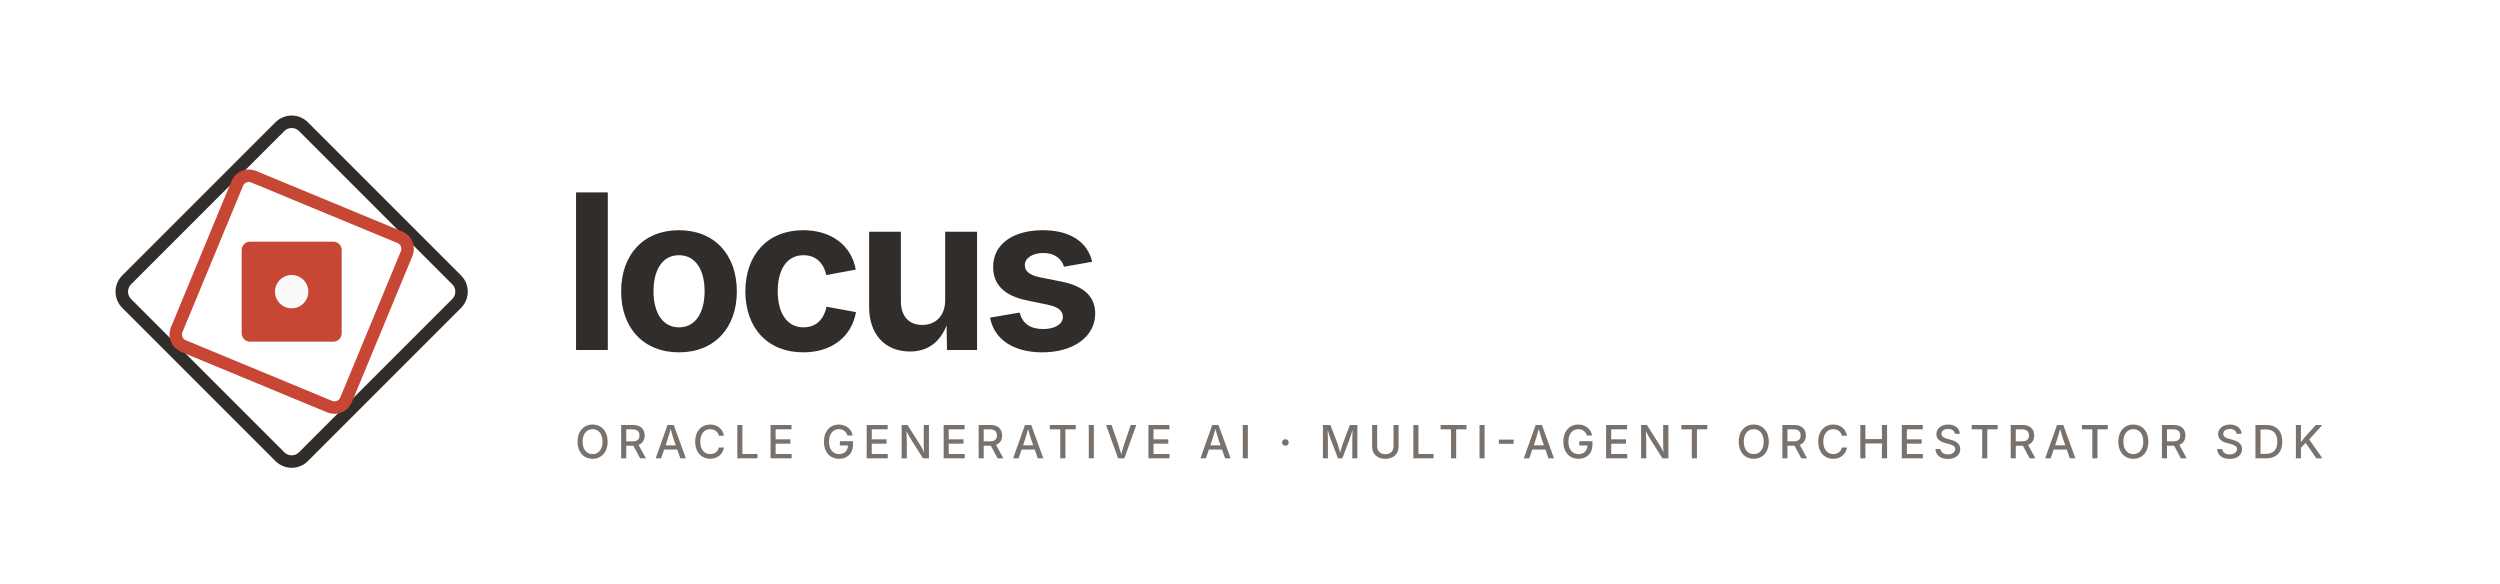
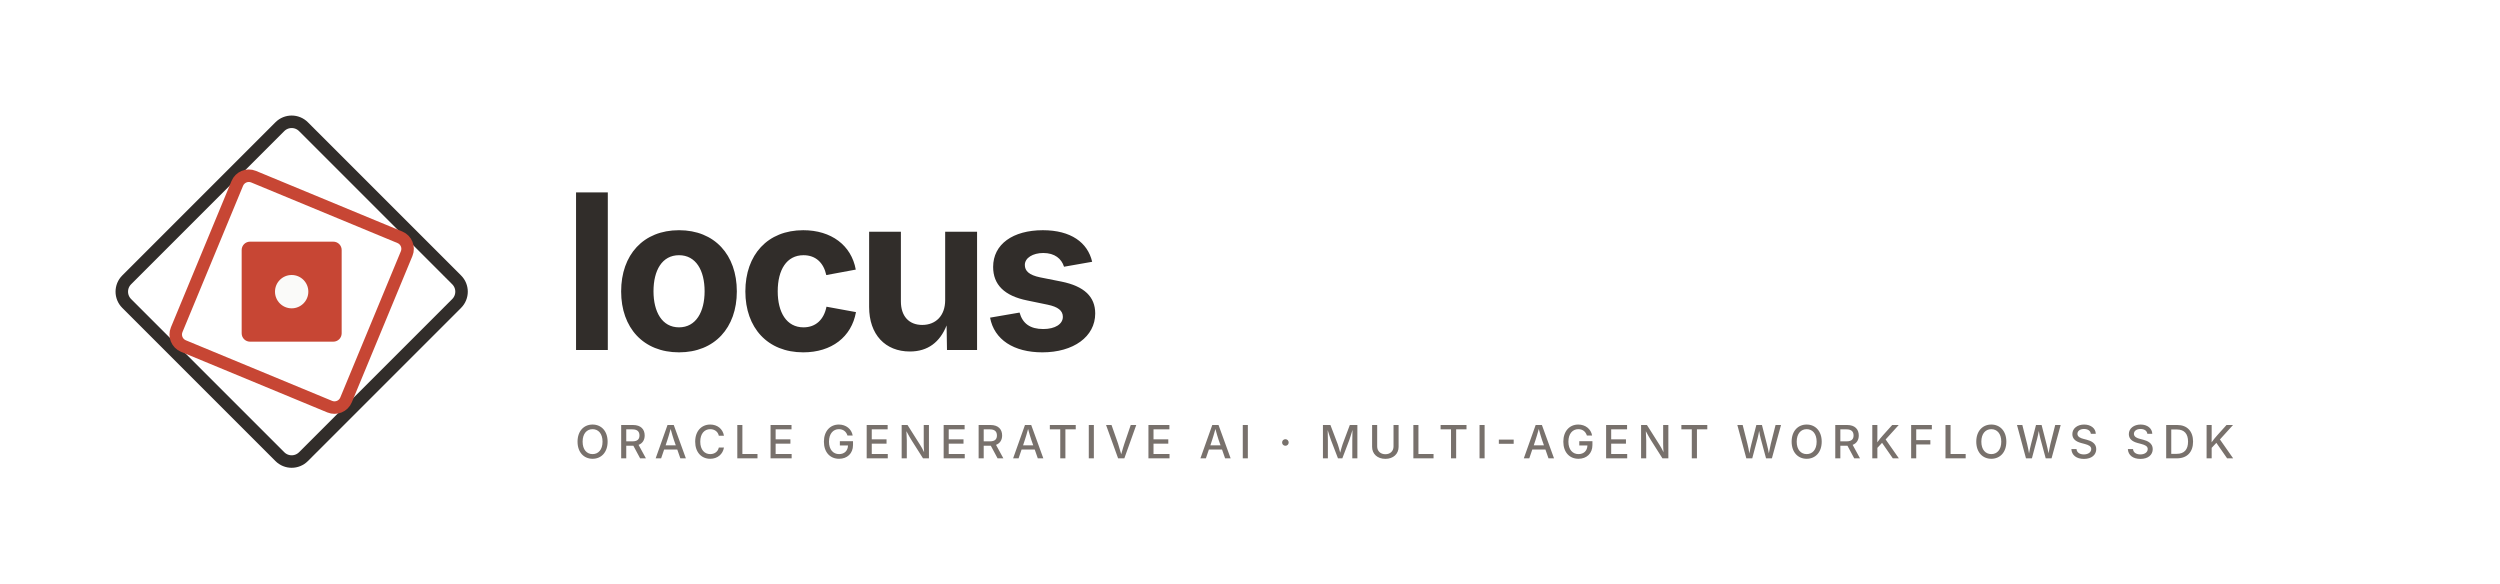
<svg xmlns="http://www.w3.org/2000/svg" viewBox="0 0 600 140" font-family="-apple-system, BlinkMacSystemFont, 'Segoe UI', Inter, Helvetica, sans-serif">
  <g transform="translate(20, 20)">
    <rect x="20" y="20" width="60" height="60" rx="4" fill="none" stroke="#312D2A" stroke-width="3" transform="rotate(45 50 50)" />
    <rect x="28" y="28" width="44" height="44" rx="3" fill="none" stroke="#C74634" stroke-width="3" transform="rotate(22.5 50 50)" />
    <rect x="38" y="38" width="24" height="24" rx="2" fill="#C74634" />
    <circle cx="50" cy="50" r="4" fill="#FAFAF9" />
  </g>
  <text x="135" y="84" font-size="52" font-weight="700" fill="#312D2A" letter-spacing="-0.04em">locus</text>
-   <text x="138" y="110" font-size="11" font-weight="500" fill="#78716C" letter-spacing="0.16em">ORACLE GENERATIVE AI · MULTI-AGENT ORCHESTRATOR SDK</text>
+   <text x="138" y="110" font-size="11" font-weight="500" fill="#78716C" letter-spacing="0.16em">ORACLE GENERATIVE AI · MULTI-AGENT WORKFLOWS SDK</text>
</svg>
